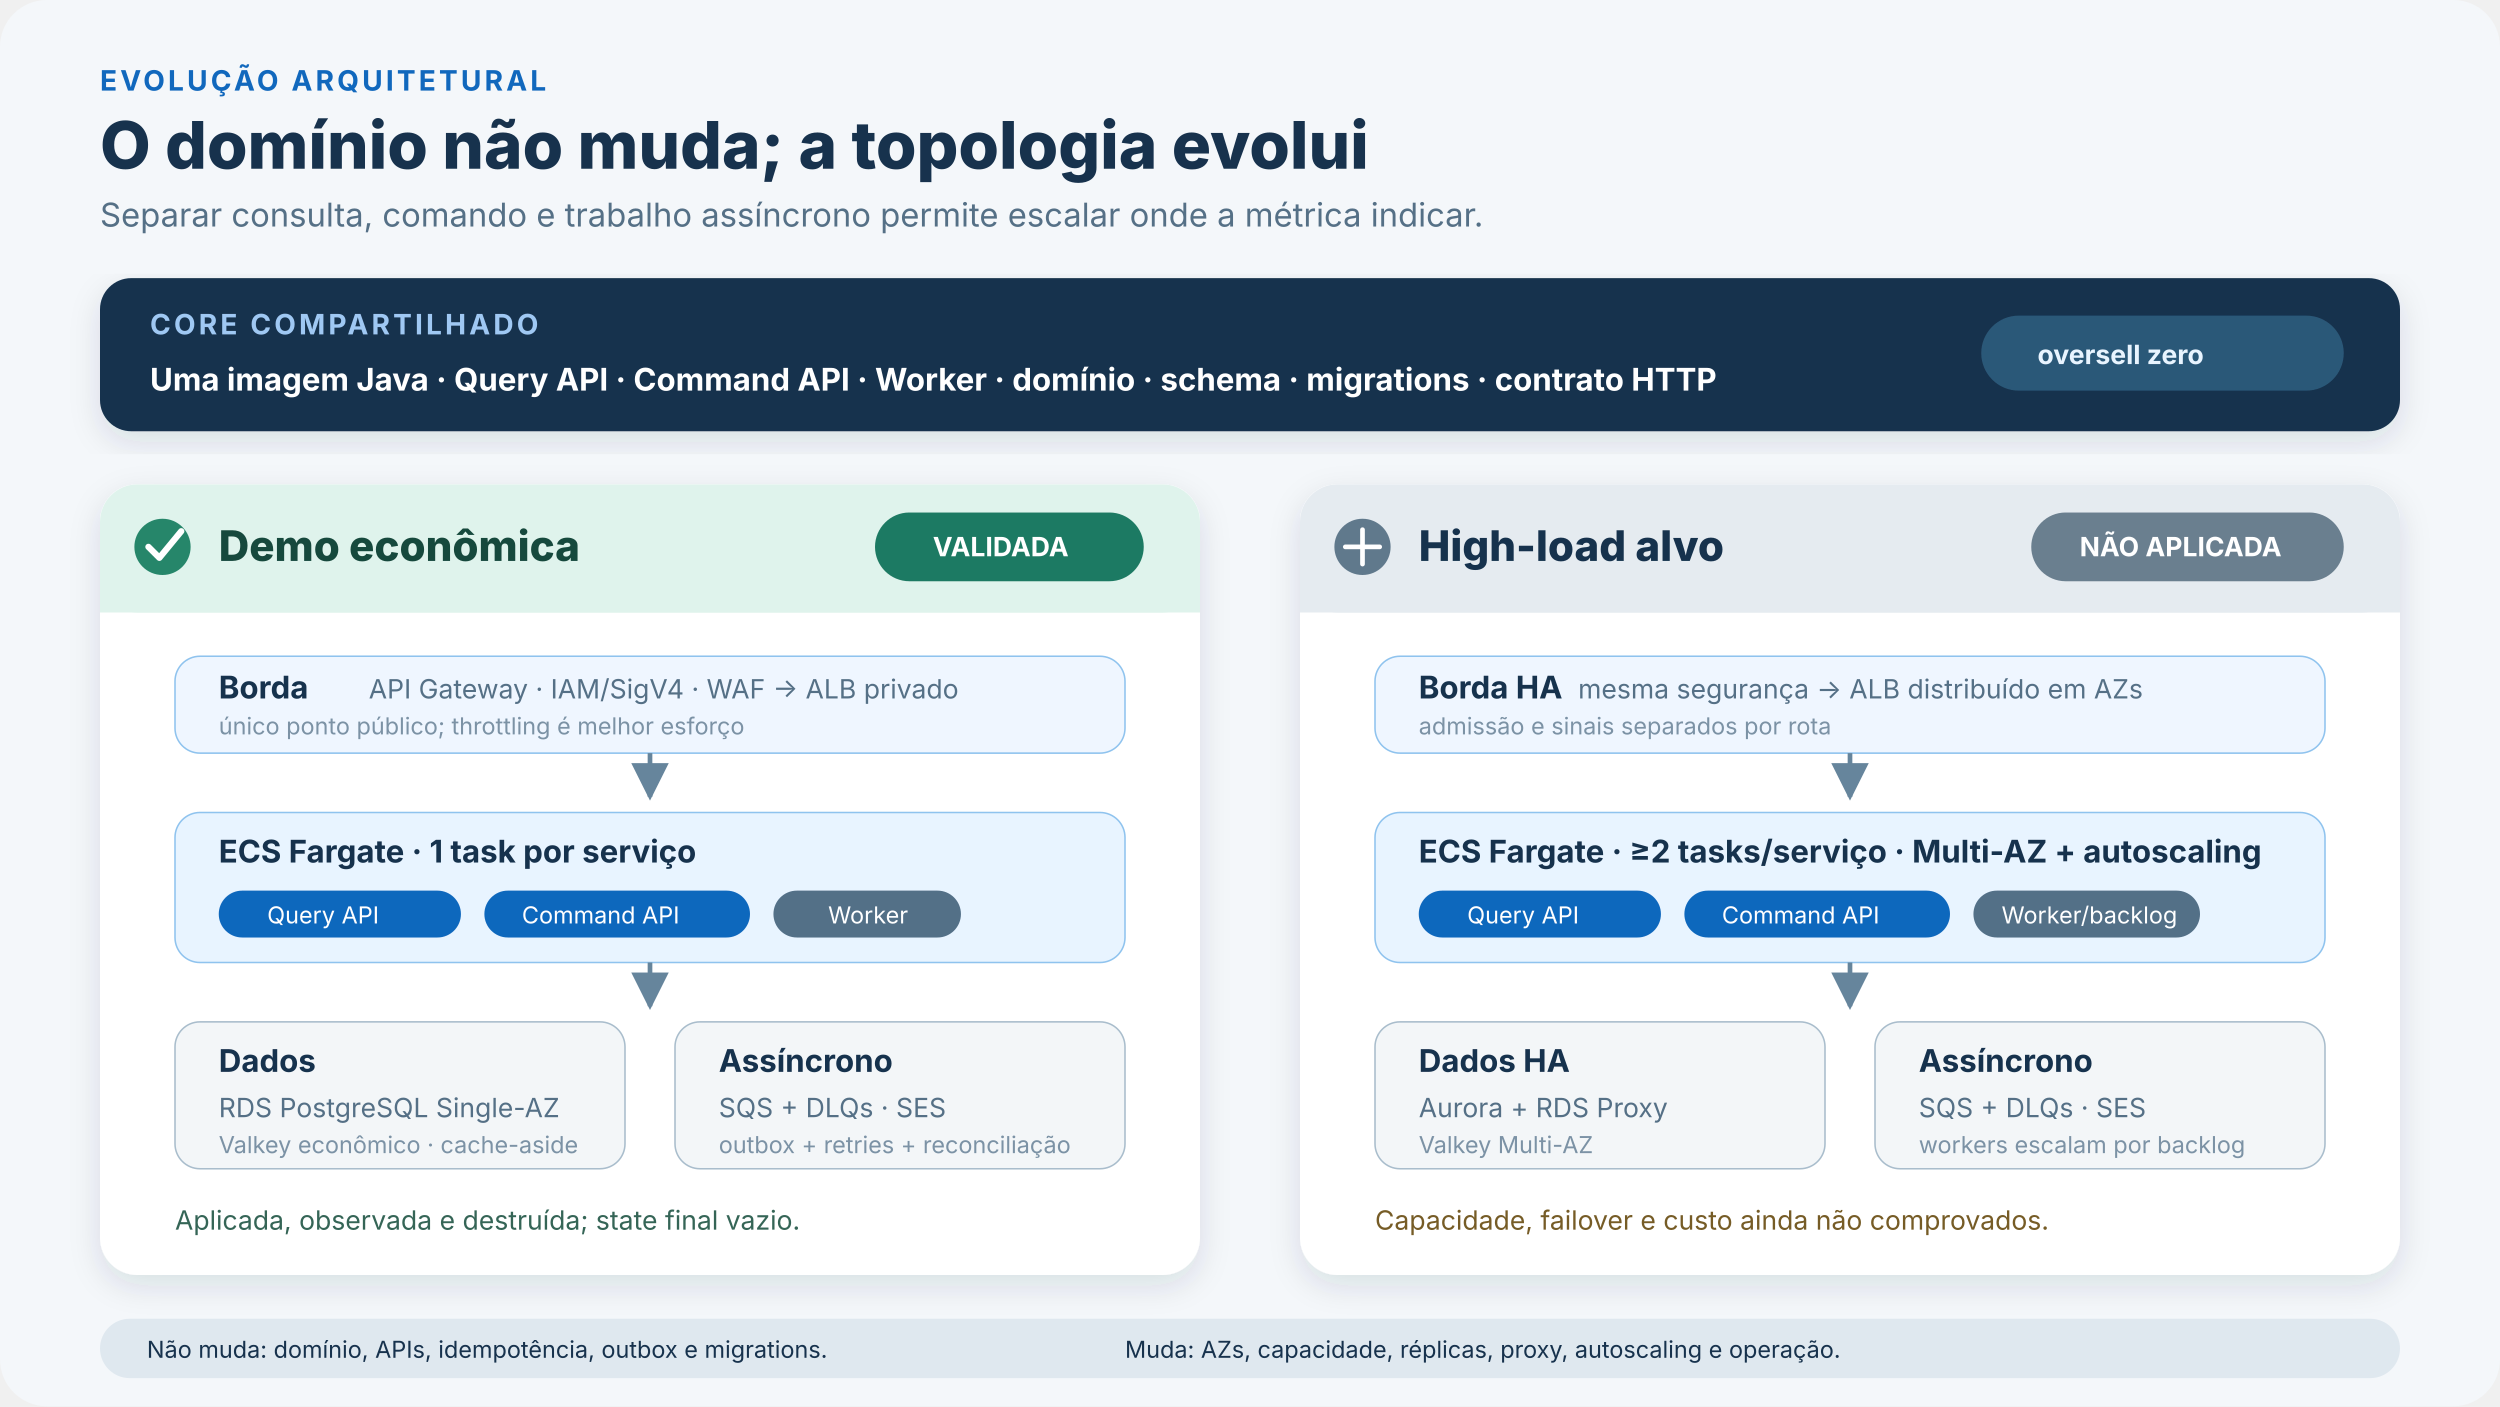
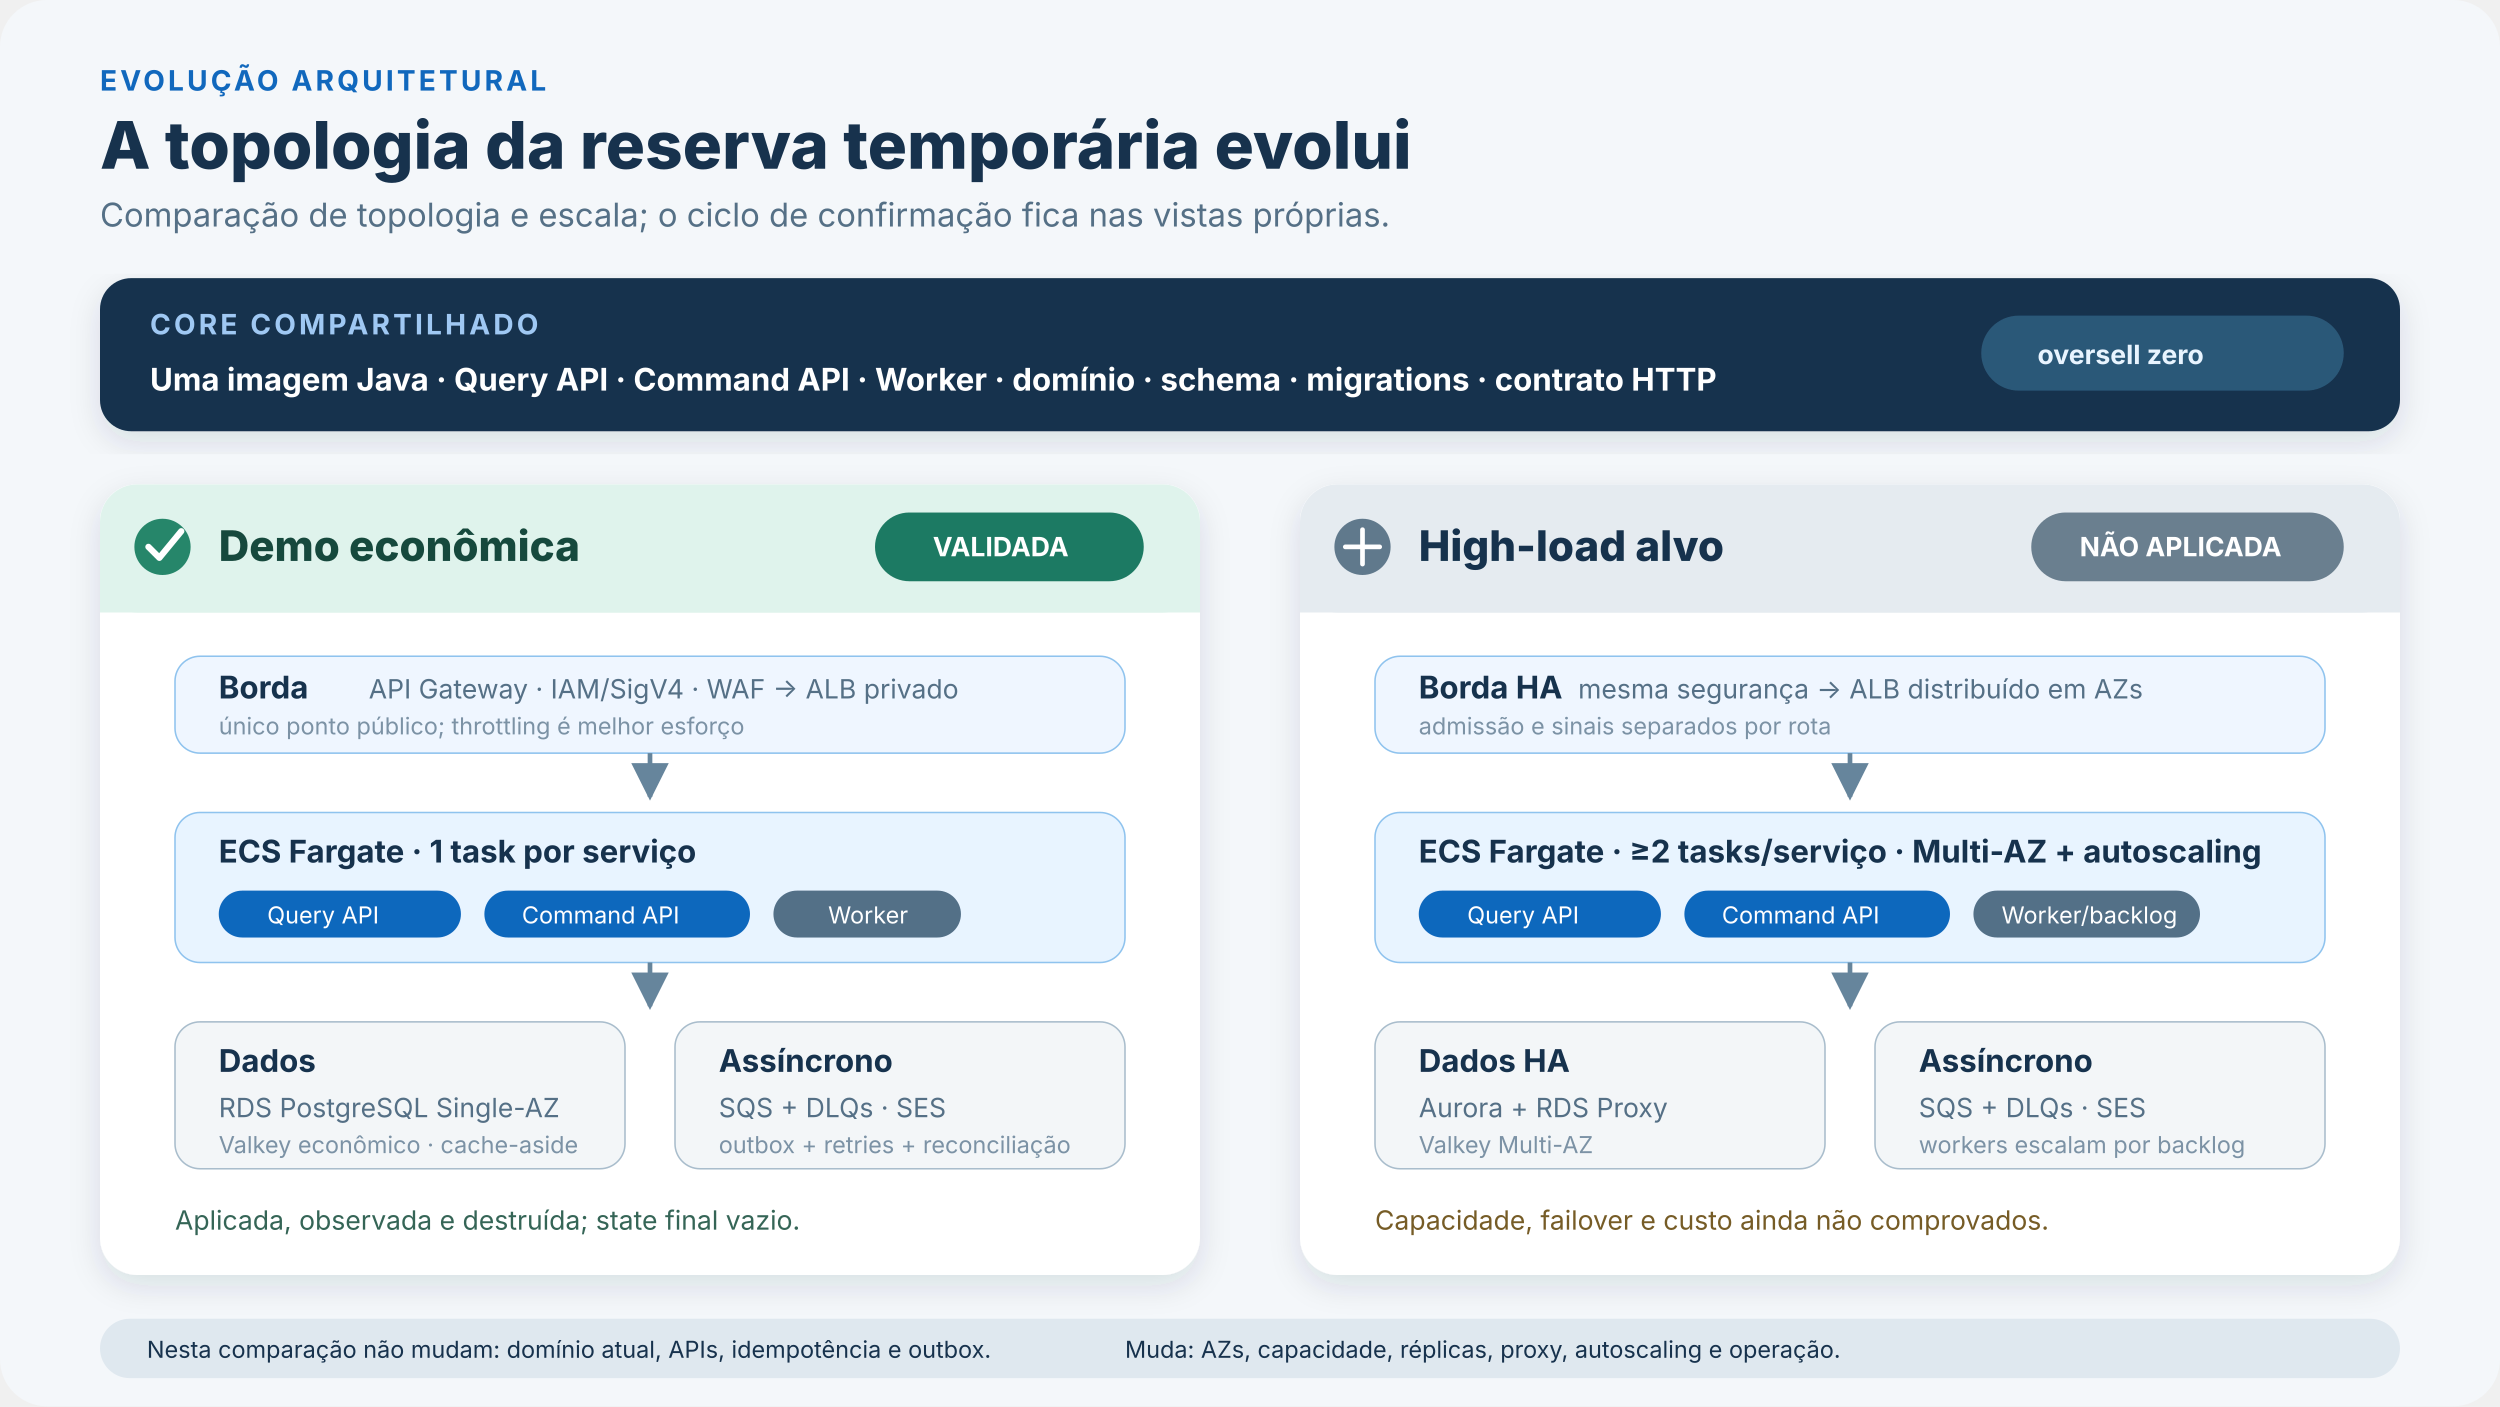
<svg xmlns="http://www.w3.org/2000/svg" width="1600" height="900" viewBox="0 0 1600 900" role="img" aria-labelledby="title desc">
  <defs>
    <filter id="shadow" x="-10%" y="-10%" width="120%" height="125%">
      <feDropShadow dx="0" dy="7" stdDeviation="10" flood-color="#102a43" flood-opacity="0.12" />
    </filter>
    <marker id="arrow" viewBox="0 0 10 10" refX="9" refY="5" markerWidth="8" markerHeight="8" orient="auto">
      <path d="M0 0 L10 5 L0 10 Z" fill="#66859c" />
    </marker>
    <style>
      .sans { font-family: Inter, "Segoe UI", Arial, sans-serif; }
      .eyebrow { font-size: 18px; font-weight: 750; letter-spacing: 2px; }
      .title { font-size: 42px; font-weight: 760; }
      .subtitle { font-size: 21px; }
      .column-title { font-size: 27px; font-weight: 760; }
      .box-title { font-size: 20px; font-weight: 720; }
      .body { font-size: 17px; }
      .small { font-size: 15px; }
      .badge { font-size: 17px; font-weight: 700; }
    </style>
  </defs>
  <rect width="1600" height="900" rx="30" fill="#f4f7fa" />
  <g class="sans">
    <text x="64" y="58" class="eyebrow" fill="#1168bd">EVOLUÇÃO ARQUITETURAL</text>
-     <text x="64" y="108" class="title" fill="#17324d">O domínio não muda; a topologia evolui</text>
-     <text x="64" y="145" class="subtitle" fill="#557086">Separar consulta, comando e trabalho assíncrono permite escalar onde a métrica indicar.</text>
+     <text x="64" y="108" class="title" fill="#17324d">A topologia da reserva temporária evolui</text>
+     <text x="64" y="145" class="subtitle" fill="#557086">Comparação de topologia e escala; o ciclo de confirmação fica nas vistas próprias.</text>
  </g>
  <g class="sans" filter="url(#shadow)">
    <rect x="64" y="178" width="1472" height="98" rx="20" fill="#17324d" />
    <text x="96" y="214" class="eyebrow" fill="#9fc8f3">CORE COMPARTILHADO</text>
    <text x="96" y="250" class="box-title" fill="#ffffff">Uma imagem Java · Query API · Command API · Worker · domínio · schema · migrations · contrato HTTP</text>
    <rect x="1268" y="202" width="232" height="48" rx="24" fill="#2b5878" />
    <text x="1304" y="233" class="badge" fill="#e8f4ff">oversell zero</text>
  </g>
  <g class="sans" filter="url(#shadow)">
    <rect x="64" y="310" width="704" height="506" rx="24" fill="#ffffff" />
    <rect x="64" y="310" width="704" height="82" rx="24" fill="#dff3ec" />
    <path d="M64 368 H768 V392 H64 Z" fill="#dff3ec" />
    <circle cx="104" cy="350" r="18" fill="#26866a" />
    <path d="M95 350 l7 7 14-17" fill="none" stroke="#ffffff" stroke-width="4" stroke-linecap="round" stroke-linejoin="round" />
    <text x="140" y="359" class="column-title" fill="#17483c">Demo econômica</text>
    <rect x="560" y="328" width="172" height="44" rx="22" fill="#1f7a63" />
    <text x="597" y="356" class="badge" fill="#ffffff">VALIDADA</text>
    <rect x="112" y="420" width="608" height="62" rx="16" fill="#eff6ff" stroke="#8fc3ee" />
    <text x="140" y="447" class="box-title" fill="#17324d">Borda</text>
    <text x="236" y="447" class="body" fill="#557086">API Gateway · IAM/SigV4 · WAF → ALB privado</text>
    <text x="140" y="470" class="small" fill="#7b92a5">único ponto público; throttling é melhor esforço</text>
    <path d="M416 482 V510" fill="none" stroke="#66859c" stroke-width="3" marker-end="url(#arrow)" />
    <rect x="112" y="520" width="608" height="96" rx="16" fill="#e8f4ff" stroke="#8fc3ee" />
    <text x="140" y="552" class="box-title" fill="#17324d">ECS Fargate · 1 task por serviço</text>
    <rect x="140" y="570" width="155" height="30" rx="15" fill="#1168bd" />
    <text x="171" y="591" class="small" fill="#ffffff">Query API</text>
    <rect x="310" y="570" width="170" height="30" rx="15" fill="#1168bd" />
    <text x="334" y="591" class="small" fill="#ffffff">Command API</text>
    <rect x="495" y="570" width="120" height="30" rx="15" fill="#526f87" />
    <text x="530" y="591" class="small" fill="#ffffff">Worker</text>
    <path d="M416 616 V644" fill="none" stroke="#66859c" stroke-width="3" marker-end="url(#arrow)" />
    <rect x="112" y="654" width="288" height="94" rx="16" fill="#f3f6f8" stroke="#a9bdcc" />
    <text x="140" y="686" class="box-title" fill="#17324d">Dados</text>
    <text x="140" y="715" class="body" fill="#557086">RDS PostgreSQL Single-AZ</text>
    <text x="140" y="738" class="small" fill="#7b92a5">Valkey econômico · cache-aside</text>
    <rect x="432" y="654" width="288" height="94" rx="16" fill="#f3f6f8" stroke="#a9bdcc" />
    <text x="460" y="686" class="box-title" fill="#17324d">Assíncrono</text>
    <text x="460" y="715" class="body" fill="#557086">SQS + DLQs · SES</text>
    <text x="460" y="738" class="small" fill="#7b92a5">outbox + retries + reconciliação</text>
    <text x="112" y="787" class="body" fill="#356557">Aplicada, observada e destruída; state final vazio.</text>
  </g>
  <g class="sans" filter="url(#shadow)">
    <rect x="832" y="310" width="704" height="506" rx="24" fill="#ffffff" />
    <rect x="832" y="310" width="704" height="82" rx="24" fill="#e5ebf0" />
    <path d="M832 368 H1536 V392 H832 Z" fill="#e5ebf0" />
    <circle cx="872" cy="350" r="18" fill="#61798c" />
    <path d="M872 339 V361 M861 350 H883" stroke="#ffffff" stroke-width="3" stroke-linecap="round" />
    <text x="908" y="359" class="column-title" fill="#17324d">High-load alvo</text>
    <rect x="1300" y="328" width="200" height="44" rx="22" fill="#6b7f8f" />
    <text x="1331" y="356" class="badge" fill="#ffffff">NÃO APLICADA</text>
    <rect x="880" y="420" width="608" height="62" rx="16" fill="#eff6ff" stroke="#8fc3ee" />
    <text x="908" y="447" class="box-title" fill="#17324d">Borda HA</text>
    <text x="1010" y="447" class="body" fill="#557086">mesma segurança → ALB distribuído em AZs</text>
    <text x="908" y="470" class="small" fill="#7b92a5">admissão e sinais separados por rota</text>
    <path d="M1184 482 V510" fill="none" stroke="#66859c" stroke-width="3" marker-end="url(#arrow)" />
    <rect x="880" y="520" width="608" height="96" rx="16" fill="#e8f4ff" stroke="#8fc3ee" />
    <text x="908" y="552" class="box-title" fill="#17324d">ECS Fargate · ≥2 tasks/serviço · Multi-AZ + autoscaling</text>
    <rect x="908" y="570" width="155" height="30" rx="15" fill="#1168bd" />
    <text x="939" y="591" class="small" fill="#ffffff">Query API</text>
    <rect x="1078" y="570" width="170" height="30" rx="15" fill="#1168bd" />
    <text x="1102" y="591" class="small" fill="#ffffff">Command API</text>
    <rect x="1263" y="570" width="145" height="30" rx="15" fill="#526f87" />
    <text x="1281" y="591" class="small" fill="#ffffff">Worker/backlog</text>
    <path d="M1184 616 V644" fill="none" stroke="#66859c" stroke-width="3" marker-end="url(#arrow)" />
    <rect x="880" y="654" width="288" height="94" rx="16" fill="#f3f6f8" stroke="#a9bdcc" />
    <text x="908" y="686" class="box-title" fill="#17324d">Dados HA</text>
    <text x="908" y="715" class="body" fill="#557086">Aurora + RDS Proxy</text>
    <text x="908" y="738" class="small" fill="#7b92a5">Valkey Multi-AZ</text>
    <rect x="1200" y="654" width="288" height="94" rx="16" fill="#f3f6f8" stroke="#a9bdcc" />
    <text x="1228" y="686" class="box-title" fill="#17324d">Assíncrono</text>
    <text x="1228" y="715" class="body" fill="#557086">SQS + DLQs · SES</text>
    <text x="1228" y="738" class="small" fill="#7b92a5">workers escalam por backlog</text>
    <text x="880" y="787" class="body" fill="#765c27">Capacidade, failover e custo ainda não comprovados.</text>
  </g>
  <g class="sans">
    <rect x="64" y="844" width="1472" height="38" rx="19" fill="#dfe8ef" />
-     <text x="94" y="869" class="small" fill="#17324d">Não muda: domínio, APIs, idempotência, outbox e migrations.</text>
+     <text x="94" y="869" class="small" fill="#17324d">Nesta comparação não mudam: domínio atual, APIs, idempotência e outbox.</text>
    <text x="720" y="869" class="small" fill="#17324d">Muda: AZs, capacidade, réplicas, proxy, autoscaling e operação.</text>
  </g>
</svg>
